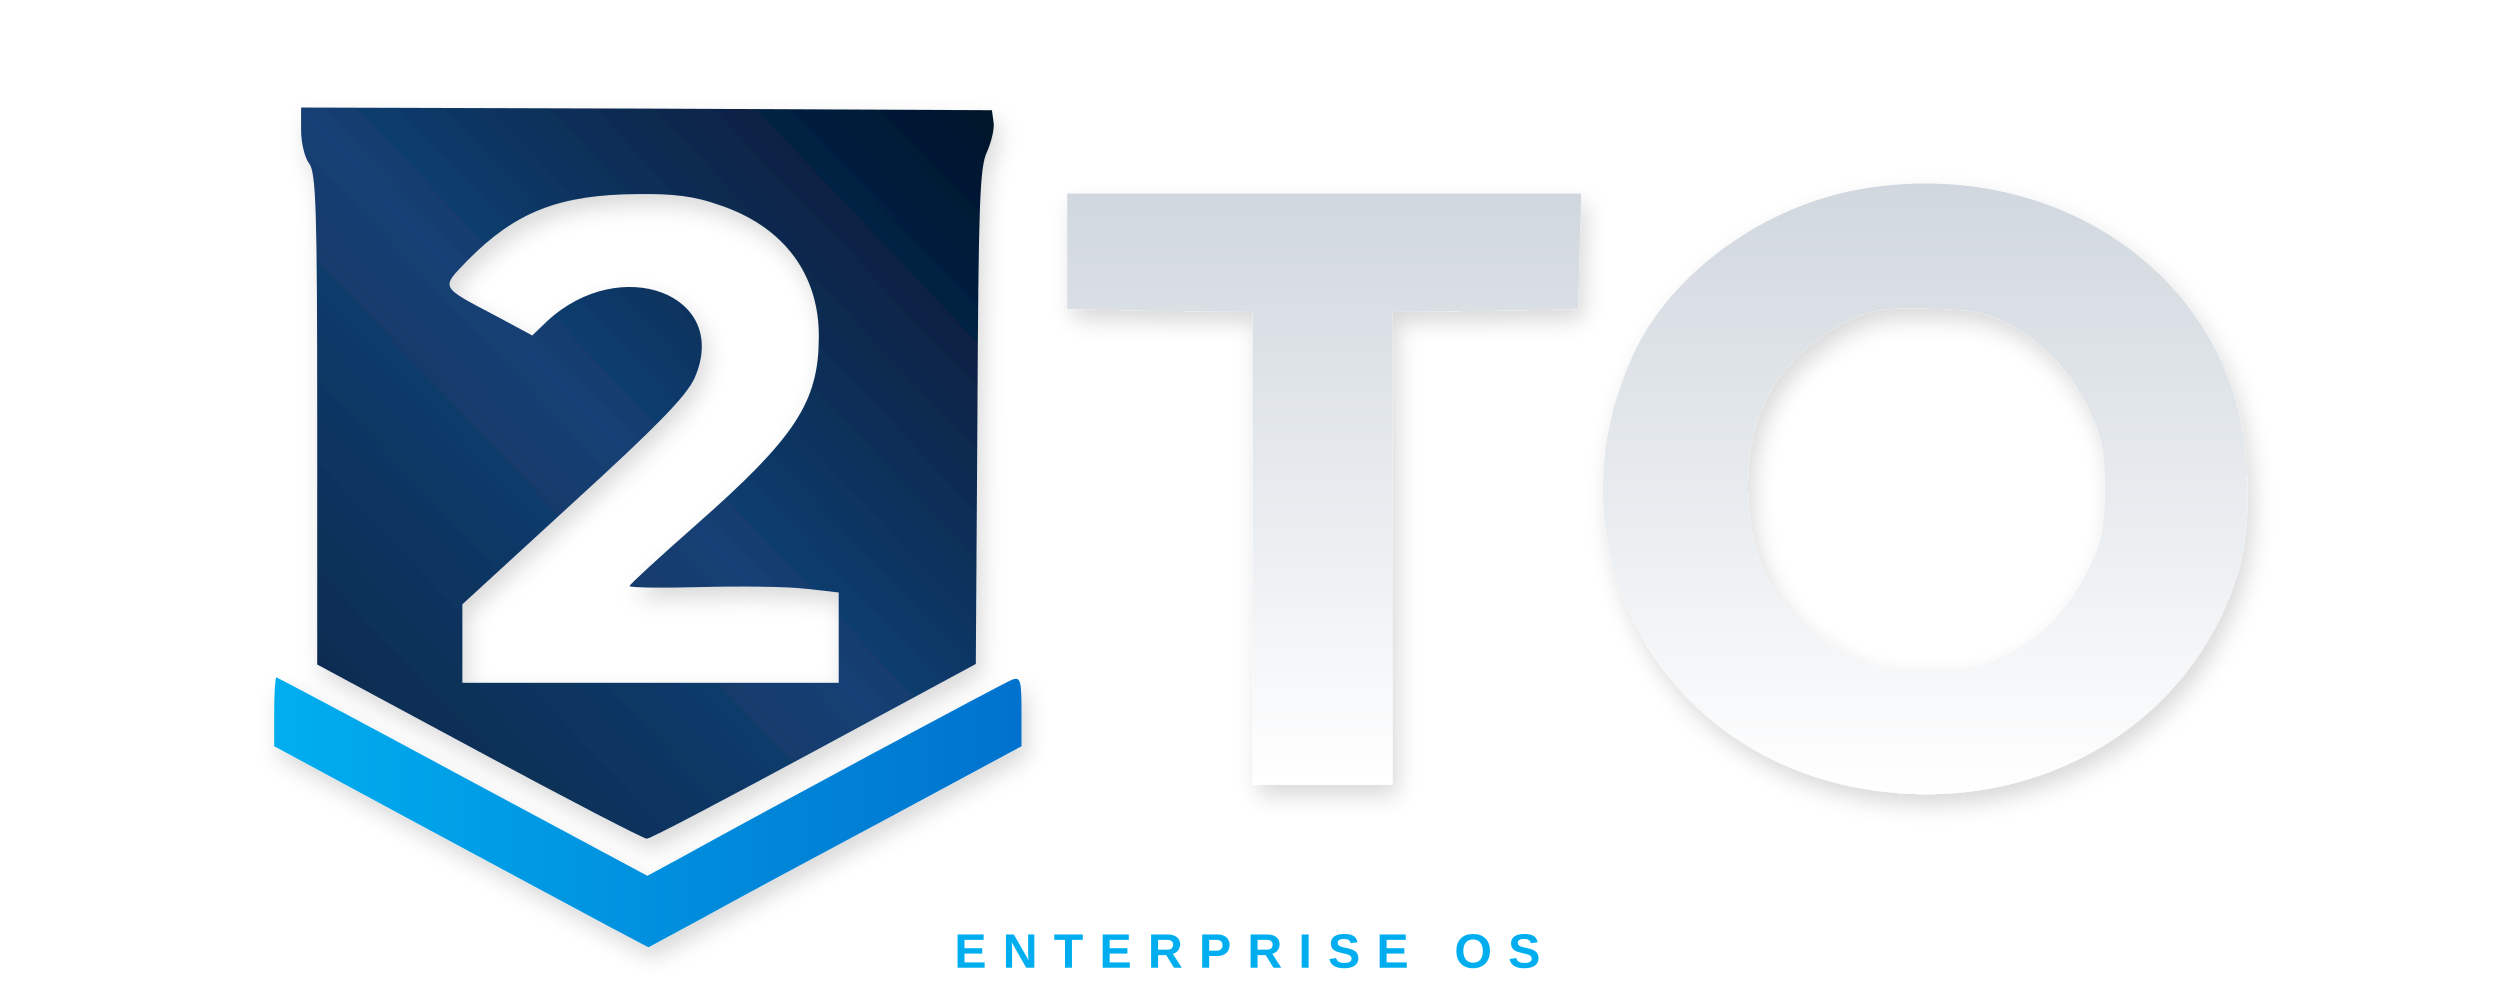
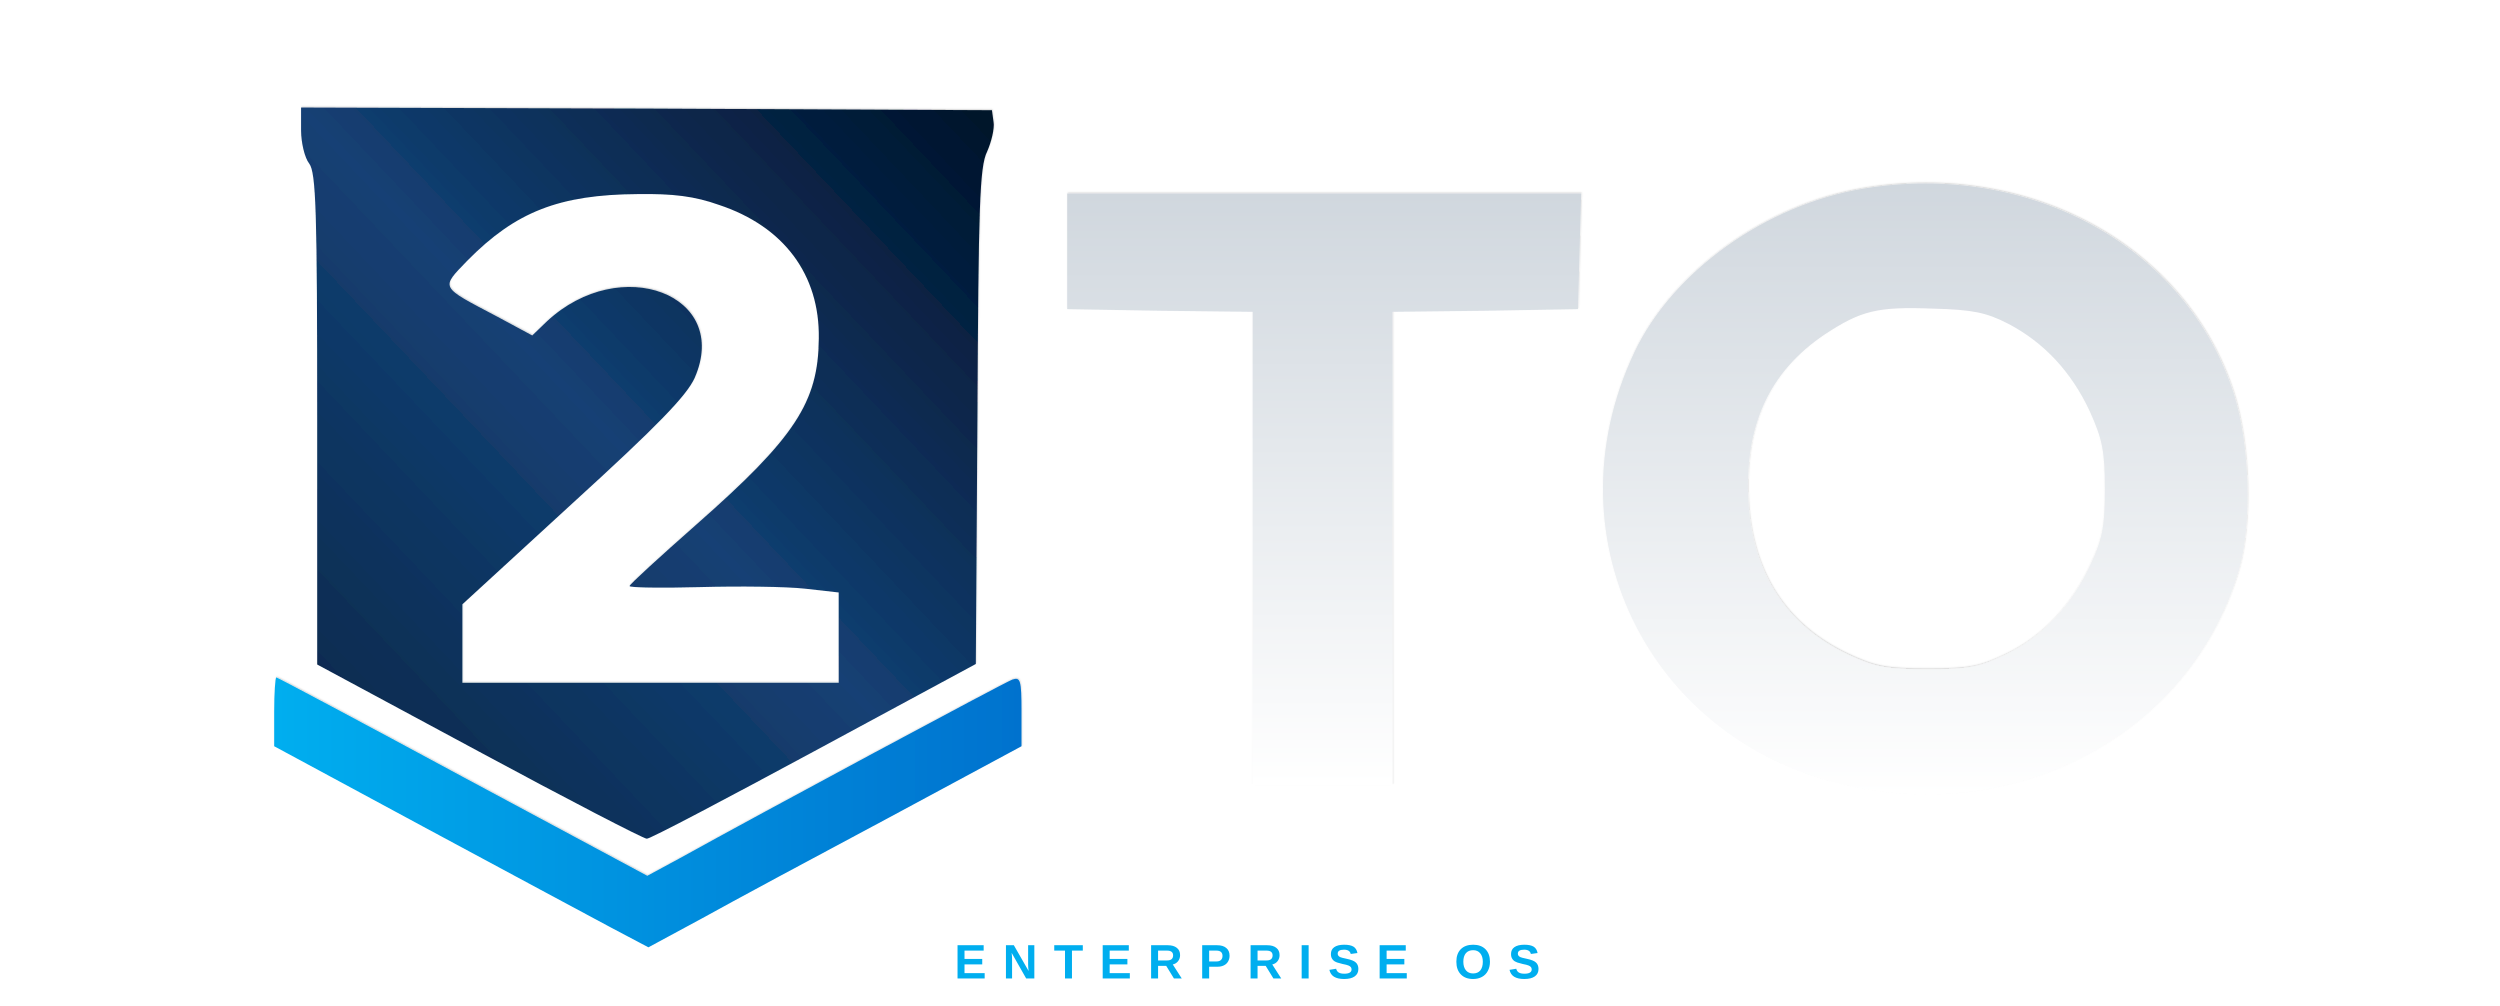
<svg xmlns="http://www.w3.org/2000/svg" viewBox="0 0 465 187" width="100%" height="100%">
  <defs>
    <linearGradient id="shieldNavy" x1="0%" y1="0%" x2="100%" y2="100%">
      <stop offset="0%" stop-color="#0B2545" />
      <stop offset="50%" stop-color="#134074" />
      <stop offset="100%" stop-color="#001229" />
    </linearGradient>
    <linearGradient id="silverMetallic" x1="0%" y1="0%" x2="0%" y2="100%">
      <stop offset="0%" stop-color="#FFFFFF" />
      <stop offset="100%" stop-color="#D0D7DE" />
    </linearGradient>
    <linearGradient id="techBlue" x1="0%" y1="0%" x2="100%" y2="0%">
      <stop offset="0%" stop-color="#00AEEF" />
      <stop offset="100%" stop-color="#0072CE" />
    </linearGradient>
    <filter id="subtleShadow" x="-10%" y="-10%" width="130%" height="130%">
      <feDropShadow dx="1" dy="2" stdDeviation="2" flood-color="#000000" flood-opacity="0.15" />
    </filter>
  </defs>
-   <g filter="url(#subtleShadow)">
-     <path d="M560 1628 c0 -24 7 -52 15 -62 13 -17 15 -90 15 -476 l0 -456 301 -162 c165 -89 306 -162 312 -162 7 0 147 74 312 163 l300 162 3 460 c2 392 4 465 18 493 8 18 14 43 12 55 l-3 22 -642 3 -643 2 0 -42z m777 -139 c121 -40 188 -130 186 -249 -1 -118 -44 -184 -227 -345 -68 -60 -125 -112 -125 -115 -1 -3 59 -4 131 -2 73 2 161 1 196 -3 l62 -7 0 -84 0 -84 -350 0 -350 0 0 73 0 73 206 189 c158 144 211 199 226 232 68 155 -138 233 -275 105 l-27 -26 -65 35 c-108 57 -106 52 -55 105 89 90 170 122 316 123 66 1 106 -4 151 -20z" fill="url(#shieldNavy)" transform="translate(0,187) scale(0.1,-0.1)" />
-     <path d="M3465 1519 c-181 -30 -354 -154 -425 -304 -166 -351 36 -742 420 -811 320 -58 618 114 704 405 25 87 21 233 -9 328 -87 273 -378 434 -690 382z m270 -251 c67 -35 118 -90 152 -163 23 -51 28 -73 28 -145 0 -71 -5 -94 -27 -141 -35 -76 -88 -133 -156 -166 -50 -24 -69 -28 -147 -28 -76 0 -98 4 -147 27 -115 54 -178 150 -186 284 -8 141 38 242 142 312 67 44 97 52 201 48 74 -2 99 -7 140 -28z" fill="url(#silverMetallic)" transform="translate(0,187) scale(0.1,-0.1)" />
-     <path d="M1985 1402 l0 -107 173 -3 172 -2 0 -440 0 -440 130 0 130 0 0 440 0 440 173 2 172 3 3 108 3 107 -478 0 -478 0 0 -108z" fill="url(#silverMetallic)" transform="translate(0,187) scale(0.1,-0.1)" />
-     <path d="M510 546 l0 -64 278 -150 c152 -82 309 -166 348 -187 l70 -37 100 54 c54 30 210 114 347 187 l247 133 0 65 c0 58 -2 64 -17 59 -16 -6 -463 -246 -618 -332 l-61 -33 -343 184 c-189 102 -345 185 -347 185 -2 0 -4 -29 -4 -64z" fill="url(#techBlue)" transform="translate(0,187) scale(0.1,-0.1)" />
+   <g transform="translate(0,187) scale(0.1,-0.1)" filter="url(#subtleShadow)">
+     <path d="M560 1628 c0 -24 7 -52 15 -62 13 -17 15 -90 15 -476 l0 -456 301 -162 c165 -89 306 -162 312 -162 7 0 147 74 312 163 l300 162 3 460 c2 392 4 465 18 493 8 18 14 43 12 55 l-3 22 -642 3 -643 2 0 -42z m777 -139 c121 -40 188 -130 186 -249 -1 -118 -44 -184 -227 -345 -68 -60 -125 -112 -125 -115 -1 -3 59 -4 131 -2 73 2 161 1 196 -3 l62 -7 0 -84 0 -84 -350 0 -350 0 0 73 0 73 206 189 c158 144 211 199 226 232 68 155 -138 233 -275 105 l-27 -26 -65 35 c-108 57 -106 52 -55 105 89 90 170 122 316 123 66 1 106 -4 151 -20z" fill="url(#shieldNavy)" />
+     <path d="M3465 1519 c-181 -30 -354 -154 -425 -304 -166 -351 36 -742 420 -811 320 -58 618 114 704 405 25 87 21 233 -9 328 -87 273 -378 434 -690 382z m270 -251 c67 -35 118 -90 152 -163 23 -51 28 -73 28 -145 0 -71 -5 -94 -27 -141 -35 -76 -88 -133 -156 -166 -50 -24 -69 -28 -147 -28 -76 0 -98 4 -147 27 -115 54 -178 150 -186 284 -8 141 38 242 142 312 67 44 97 52 201 48 74 -2 99 -7 140 -28z" fill="url(#silverMetallic)" />
+     <path d="M1985 1402 l0 -107 173 -3 172 -2 0 -440 0 -440 130 0 130 0 0 440 0 440 173 2 172 3 3 108 3 107 -478 0 -478 0 0 -108z" fill="url(#silverMetallic)" />
+     <path d="M510 546 l0 -64 278 -150 c152 -82 309 -166 348 -187 l70 -37 100 54 c54 30 210 114 347 187 l247 133 0 65 c0 58 -2 64 -17 59 -16 -6 -463 -246 -618 -332 l-61 -33 -343 184 c-189 102 -345 185 -347 185 -2 0 -4 -29 -4 -64z" fill="url(#techBlue)" />
  </g>
-   <text x="232" y="180" text-anchor="middle" font-family="'Segoe UI','Arial',sans-serif" font-size="9" font-weight="700" fill="#00AEEF" letter-spacing="3">ENTERPRISE OS</text>
+   <text x="232" y="182" text-anchor="middle" font-family="Segoe UI,Arial,sans-serif" font-size="9" font-weight="700" fill="#00AEEF" letter-spacing="3">ENTERPRISE OS</text>
</svg>
